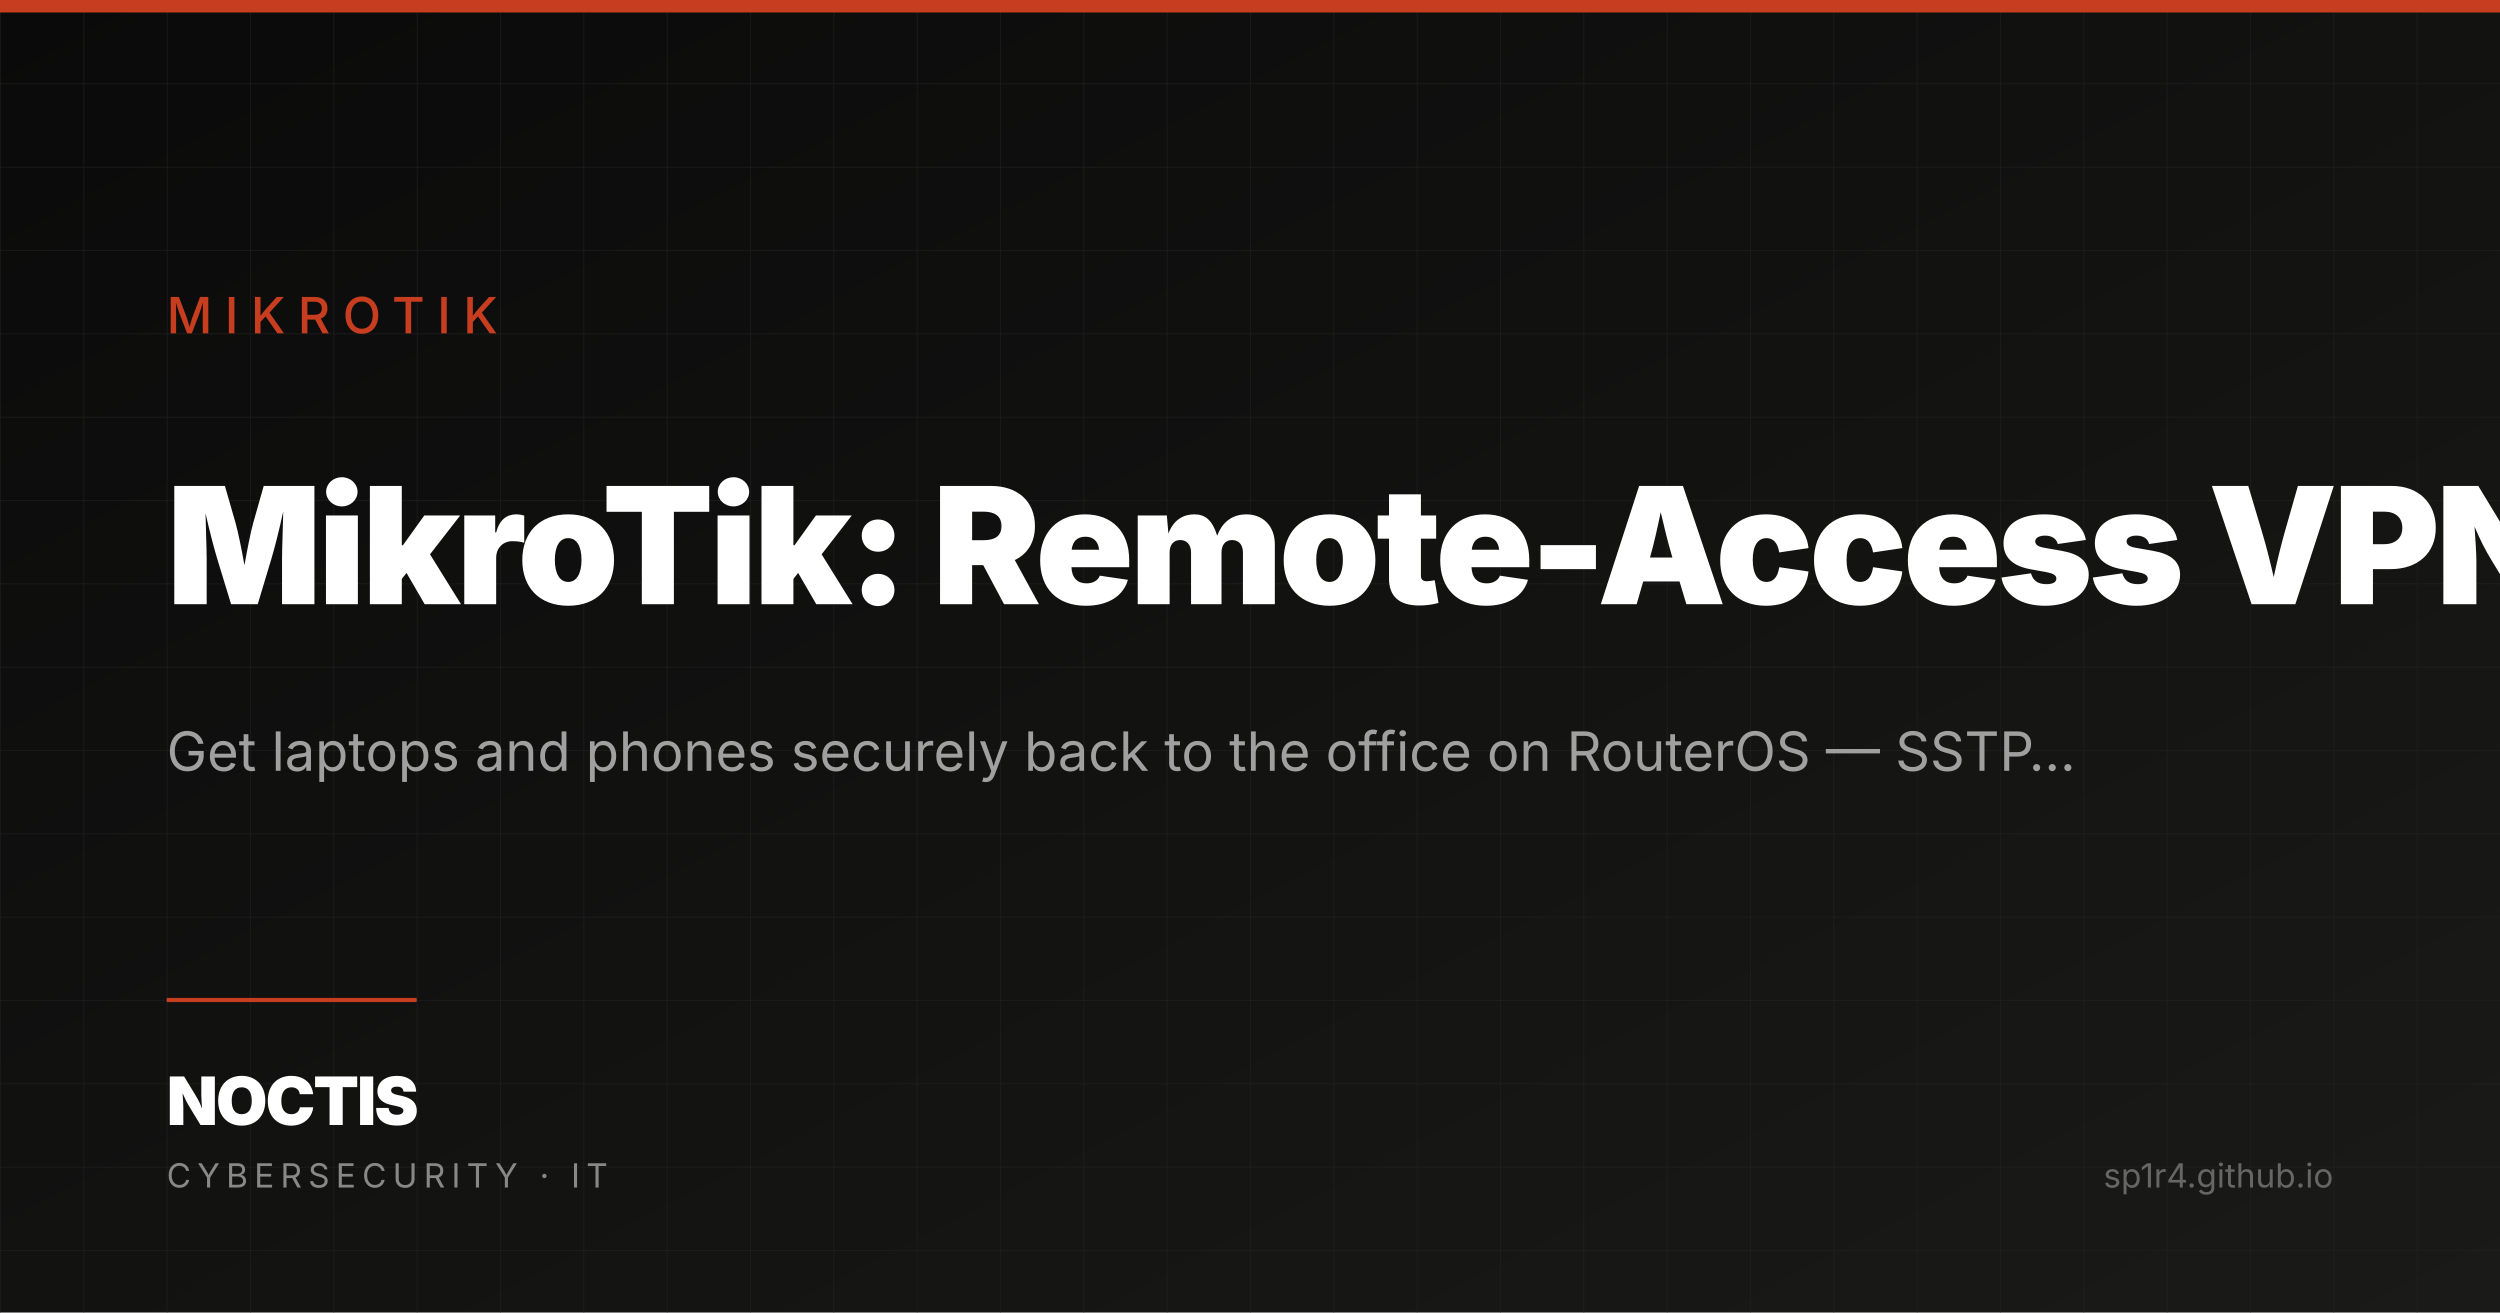
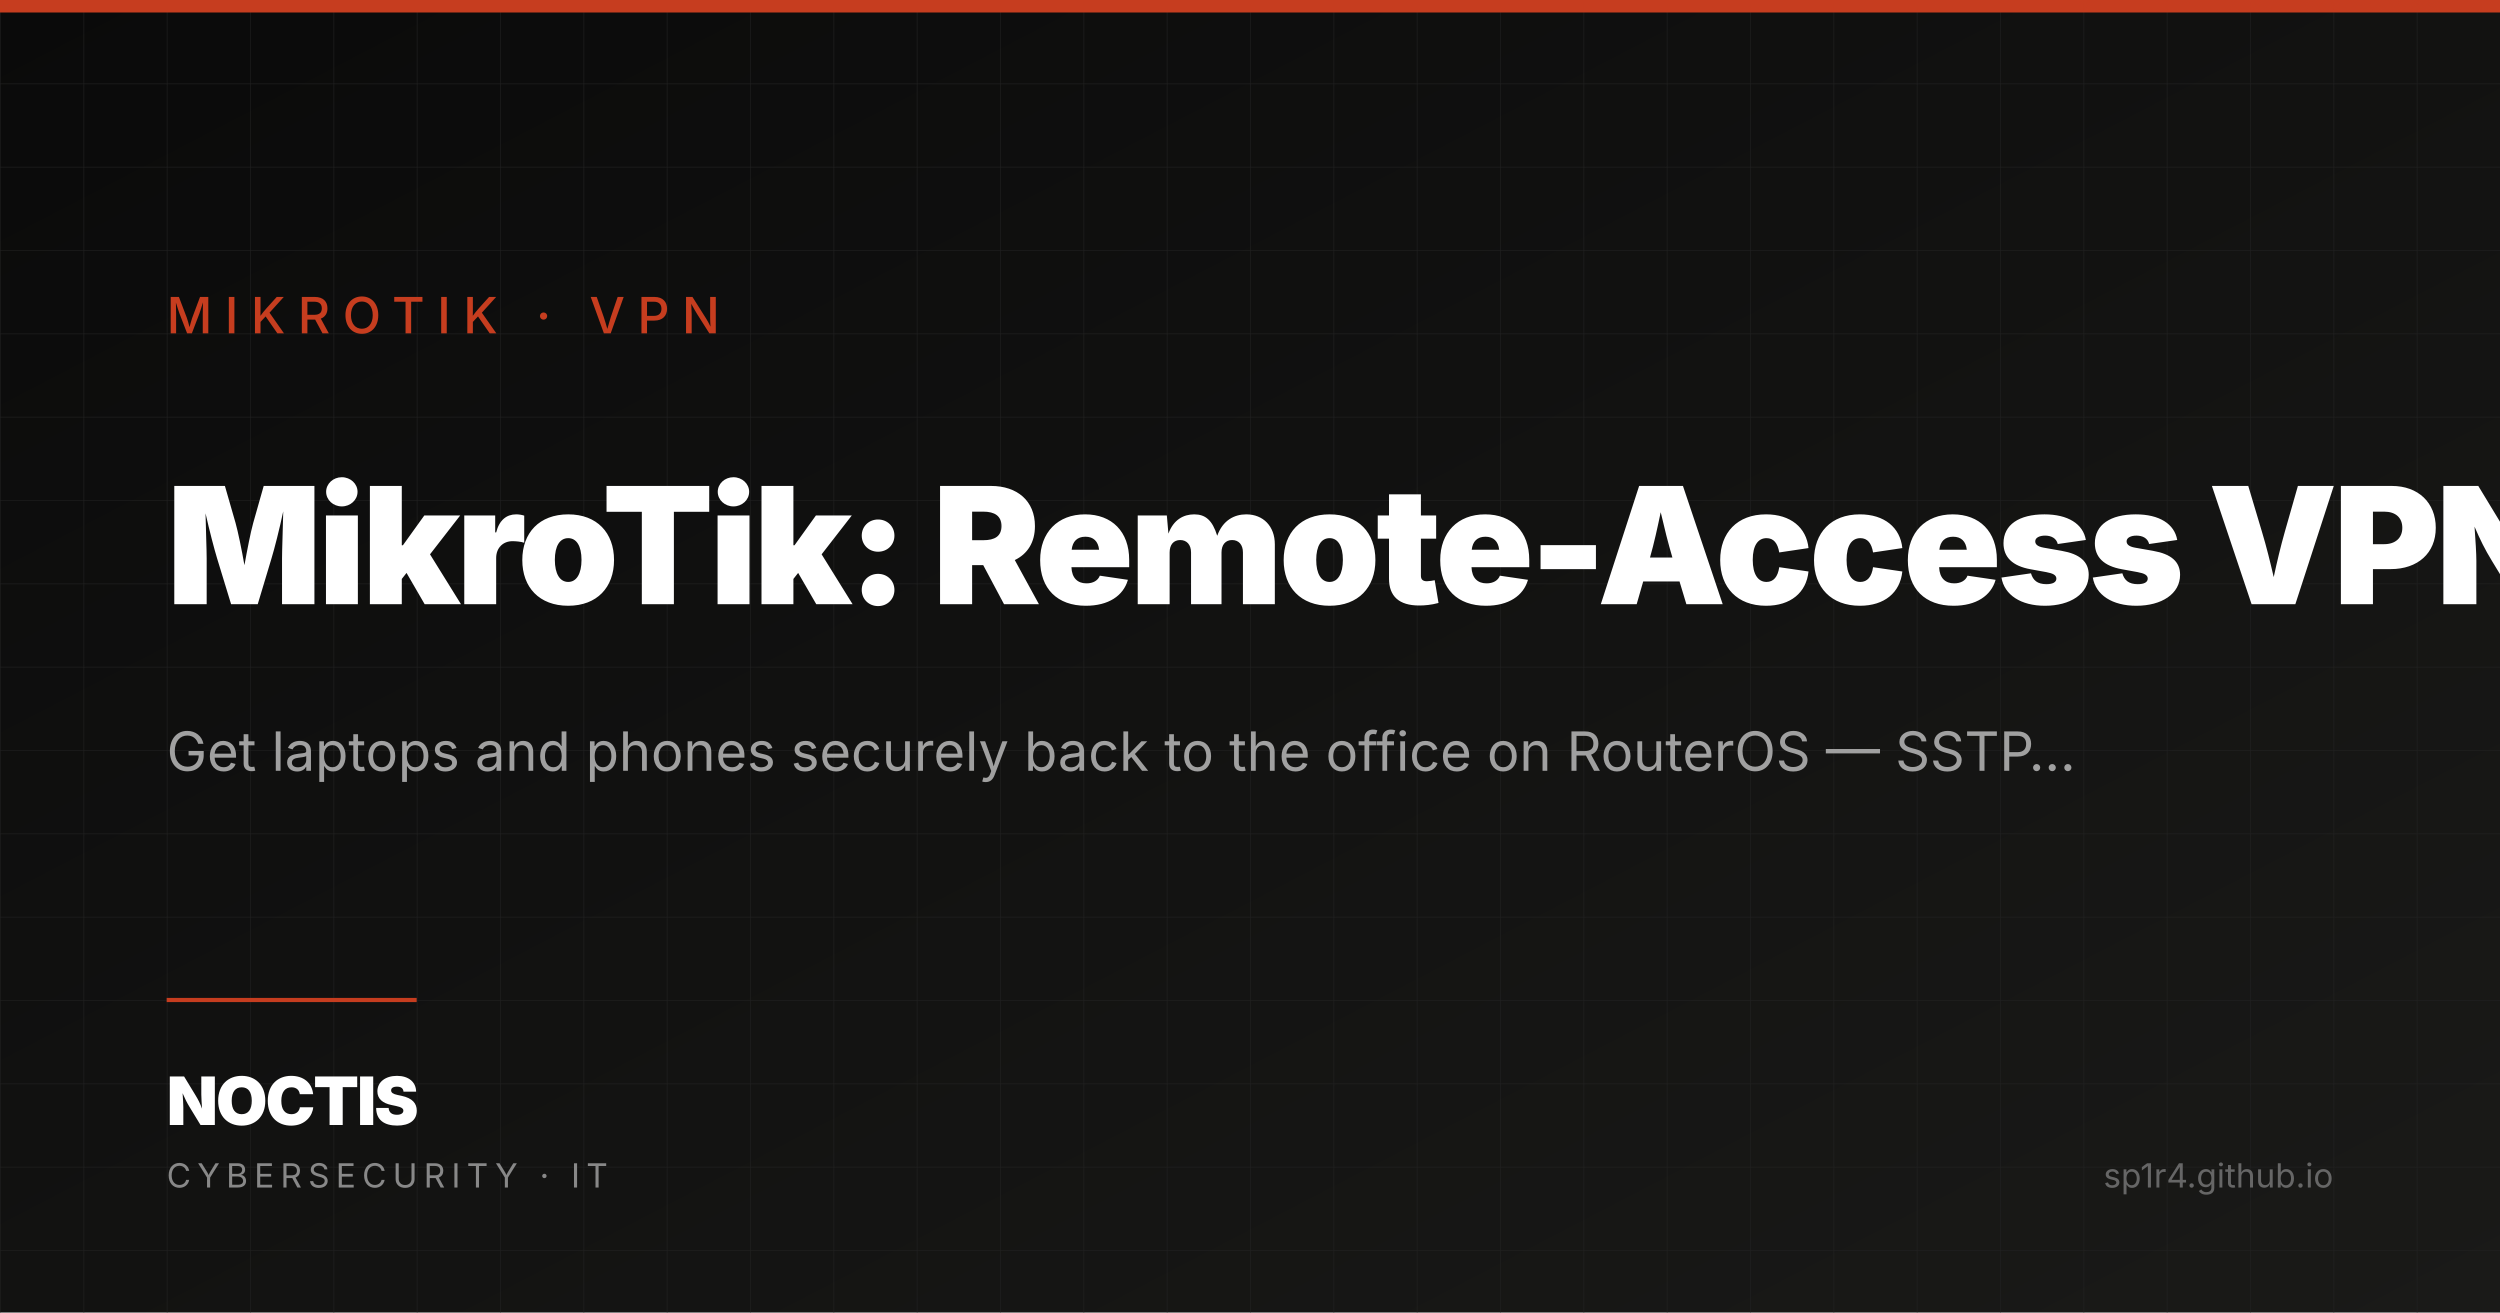
<svg xmlns="http://www.w3.org/2000/svg" viewBox="0 0 1200 630" width="1200" height="630">
  <defs>
    <linearGradient id="bg" x1="0" y1="0" x2="1" y2="1">
      <stop offset="0%" stop-color="#0a0a0a" />
      <stop offset="100%" stop-color="#1a1a18" />
    </linearGradient>
    <pattern id="grid" width="40" height="40" patternUnits="userSpaceOnUse">
      <path d="M 40 0 L 0 0 0 40" fill="none" stroke="#222" stroke-width="0.5" />
    </pattern>
  </defs>
  <rect width="1200" height="630" fill="url(#bg)" />
  <rect width="1200" height="630" fill="url(#grid)" />
  <rect x="0" y="0" width="1200" height="6" fill="#c63d1f" />
-   <text x="80" y="160" font-family="Inter, Helvetica, Arial, sans-serif" font-size="24" font-weight="500" fill="#c63d1f" letter-spacing="6">MIKROTIK</text>
+   <text x="80" y="160" font-family="Inter, Helvetica, Arial, sans-serif" font-size="24" font-weight="500" fill="#c63d1f" letter-spacing="6">MIKROTIK · VPN</text>
  <text x="80" y="290" font-family="Inter, Helvetica, Arial, sans-serif" font-size="78" font-weight="900" fill="#ffffff" letter-spacing="-2">MikroTik: Remote-Access VPN (IK…</text>
  <text x="80" y="370" font-family="Inter, Helvetica, Arial, sans-serif" font-size="26" font-weight="400" fill="#a0a0a0">Get laptops and phones securely back to the office on RouterOS — SSTP…</text>
  <line x1="80" y1="480" x2="200" y2="480" stroke="#c63d1f" stroke-width="2" />
  <text x="80" y="540" font-family="Inter, Helvetica, Arial, sans-serif" font-size="32" font-weight="900" fill="#ffffff" letter-spacing="-1">NOCTIS</text>
  <text x="80" y="570" font-family="Inter, Helvetica, Arial, sans-serif" font-size="16" font-weight="400" fill="#888" letter-spacing="3">CYBERSECURITY · IT</text>
  <text x="1120" y="570" font-family="Inter, Helvetica, Arial, sans-serif" font-size="16" font-weight="400" fill="#666" text-anchor="end">sp1r4.github.io</text>
</svg>
